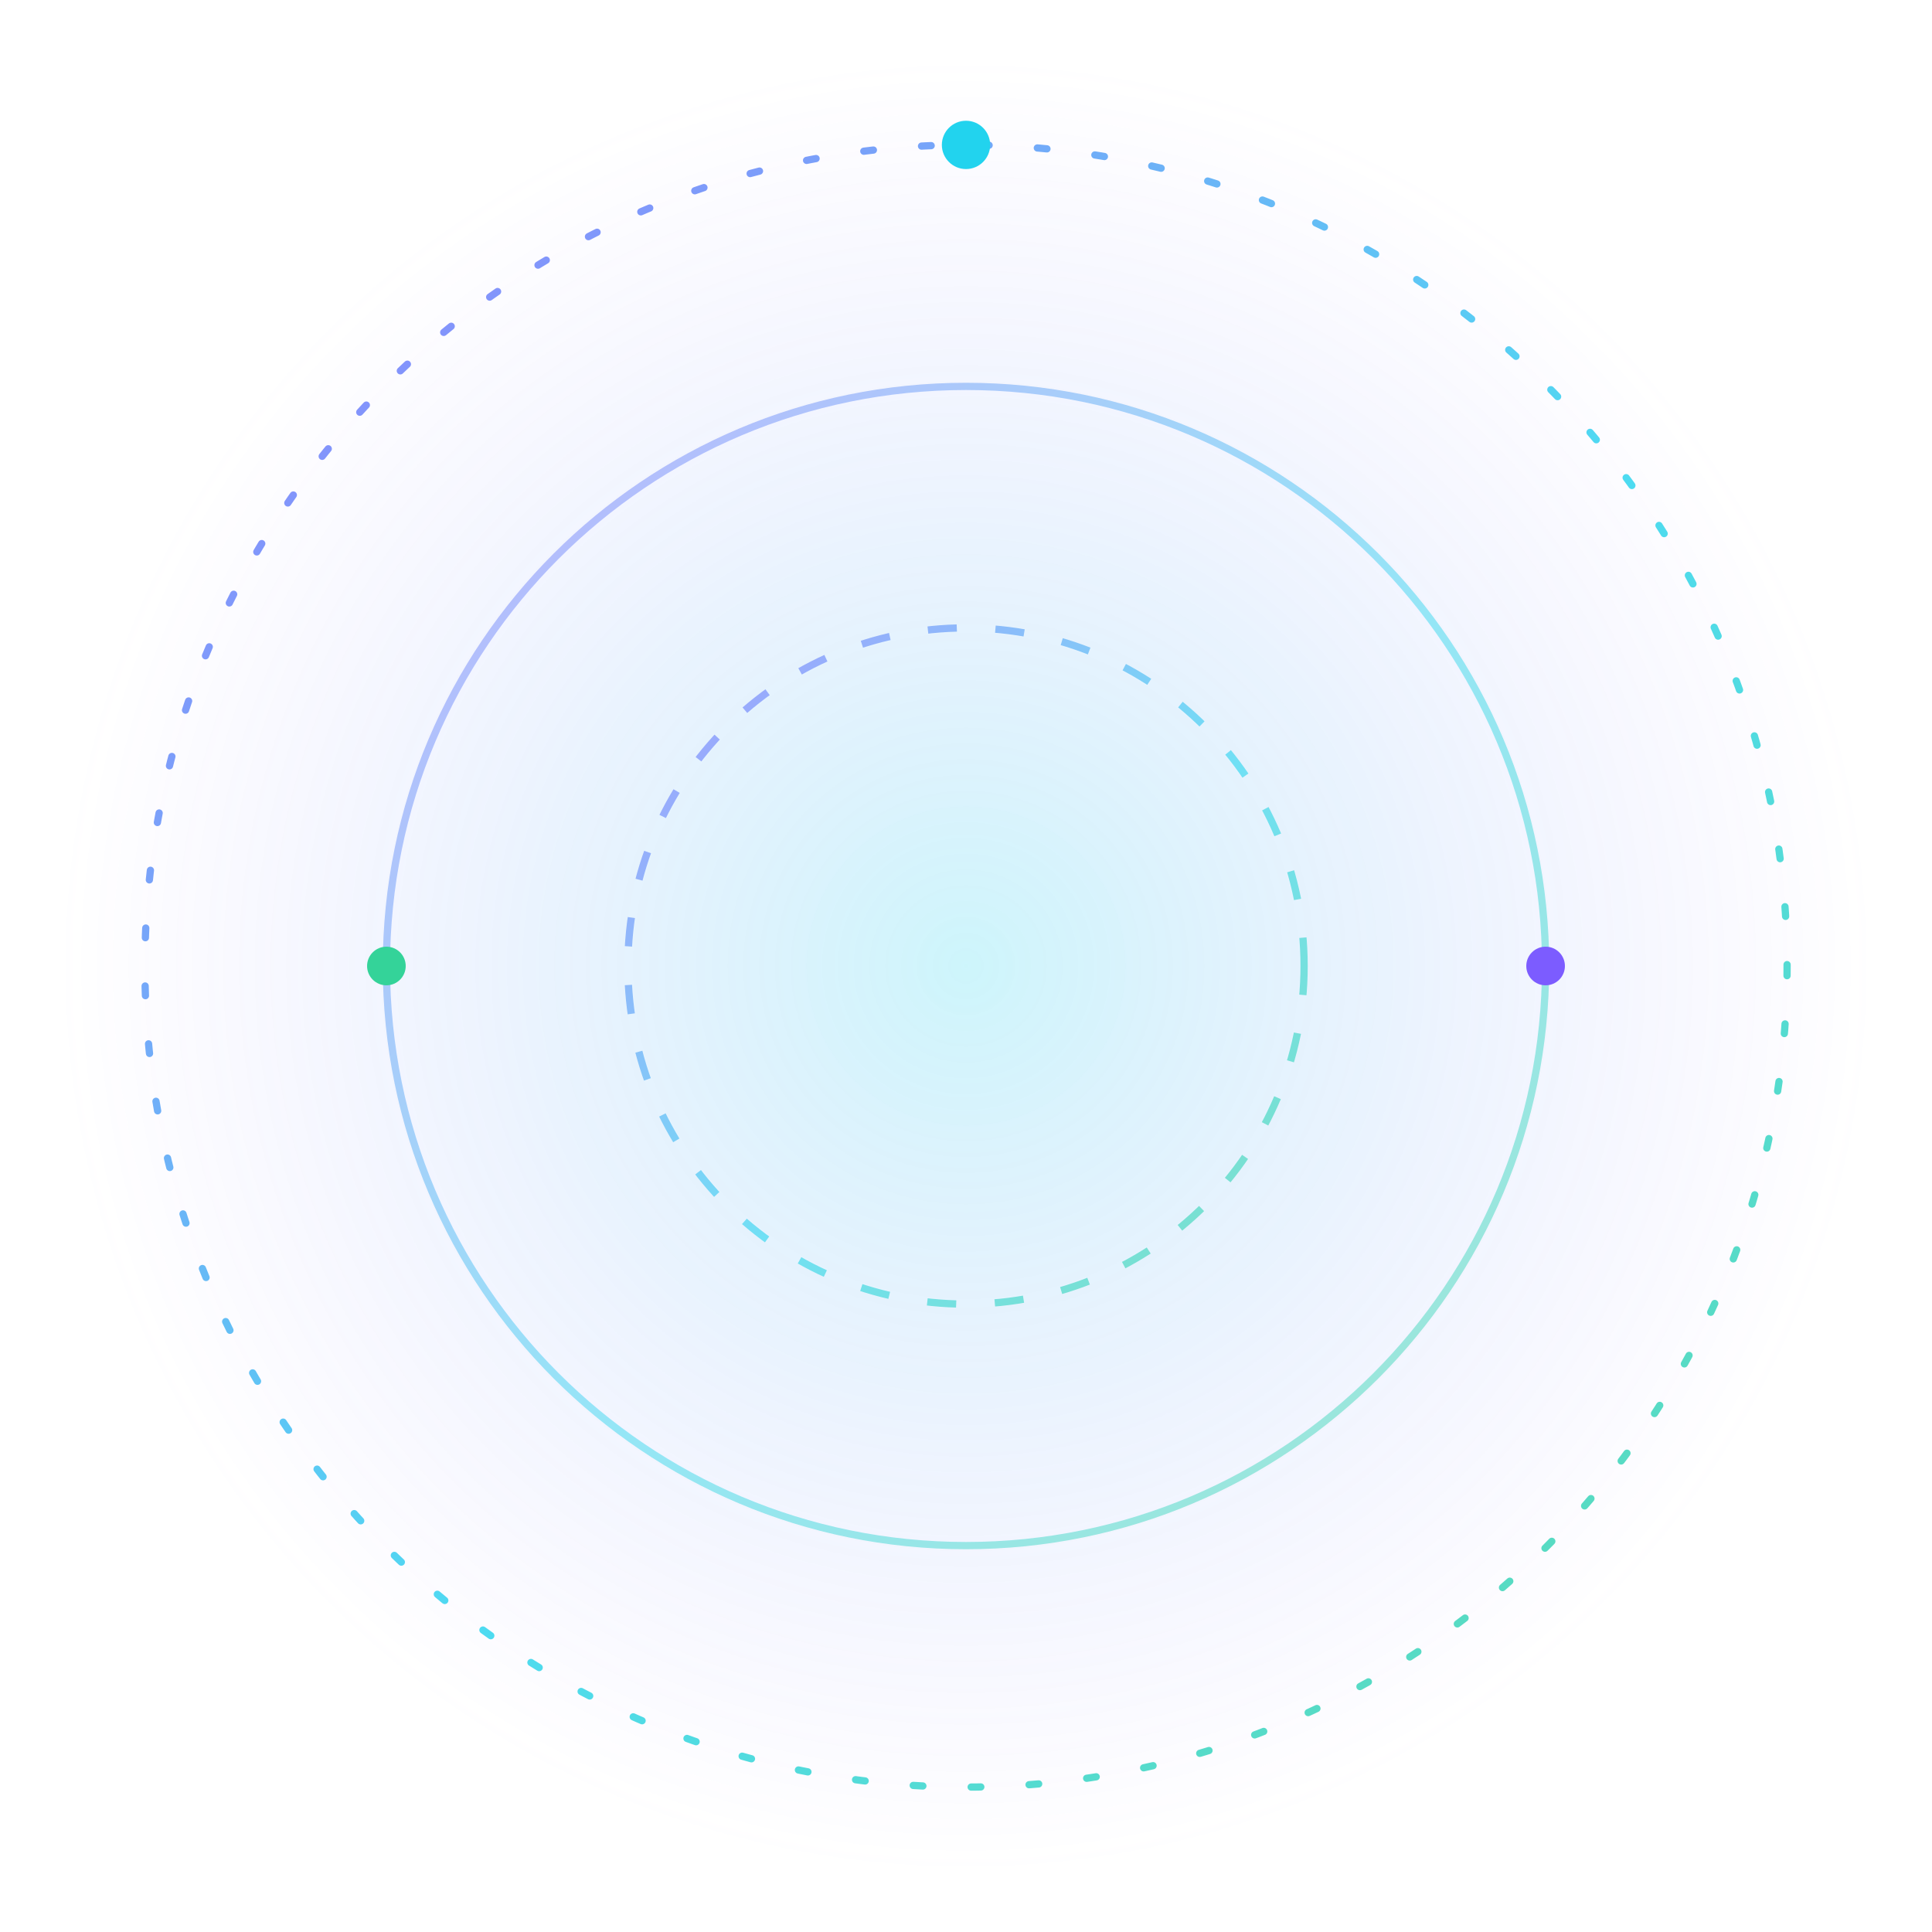
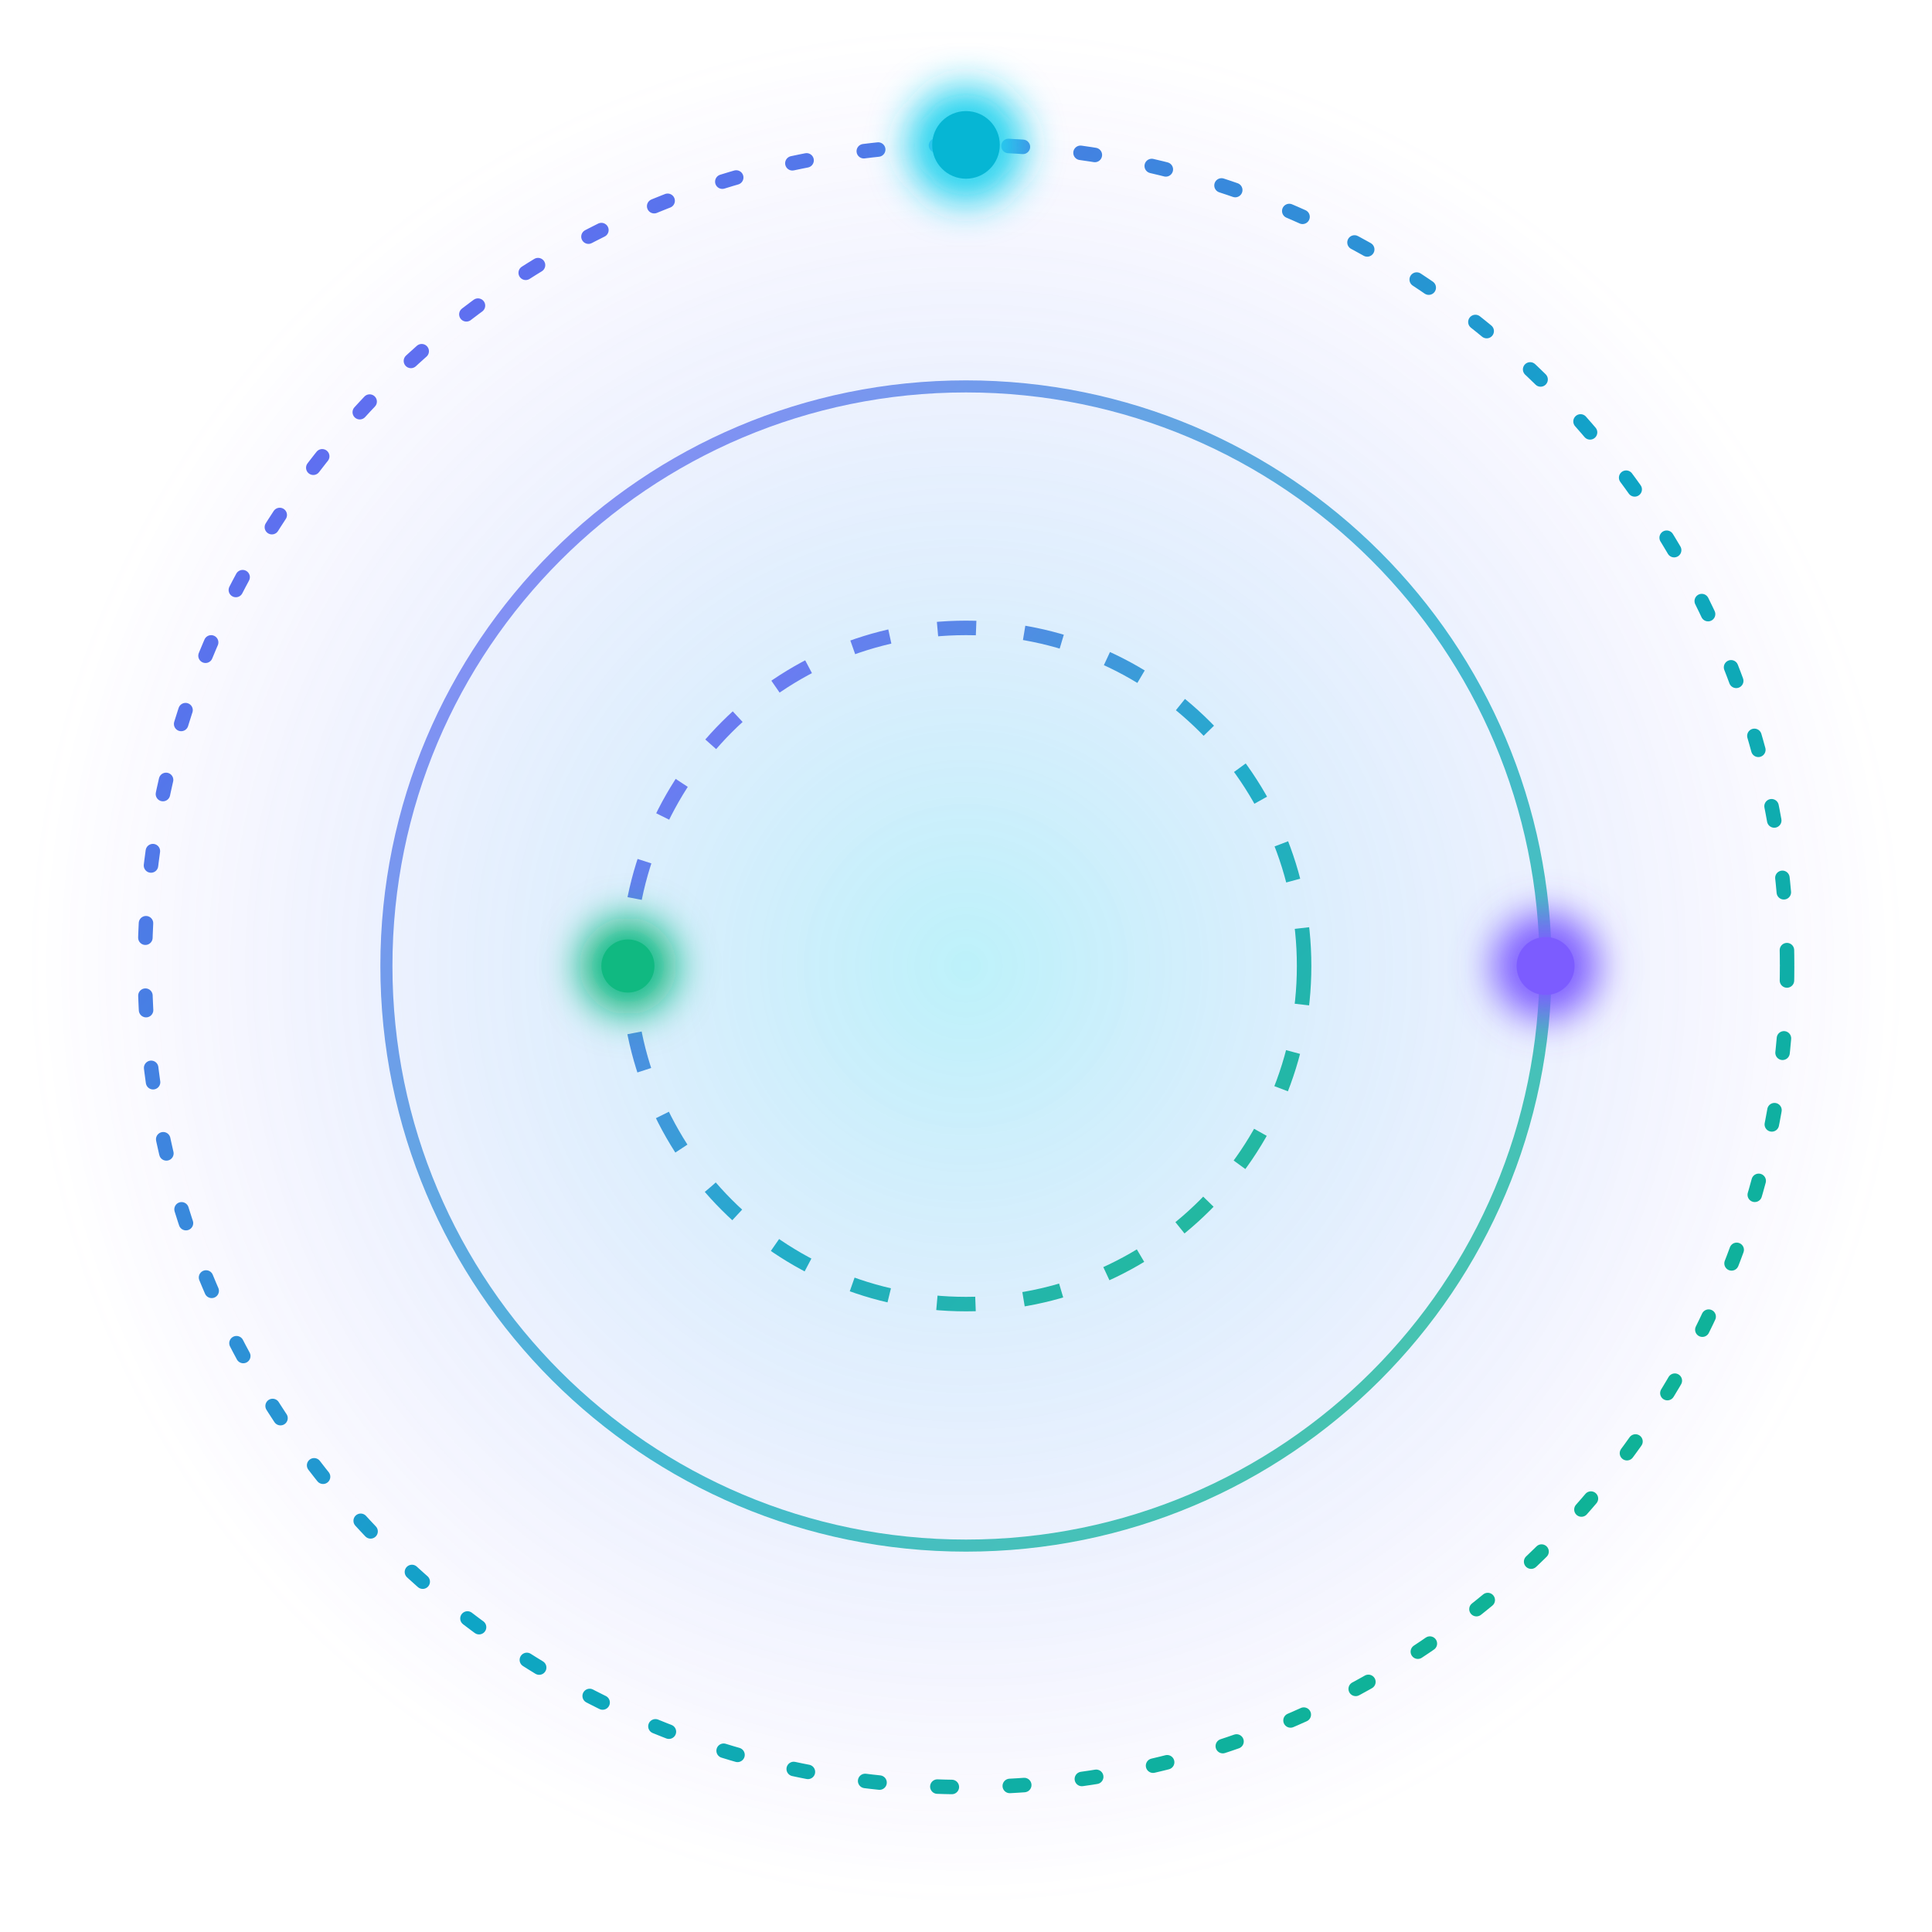
<svg xmlns="http://www.w3.org/2000/svg" viewBox="0 0 400 400" width="400" height="400" fill="none" aria-hidden="true">
  <defs>
    <linearGradient id="o" x1="0" y1="0" x2="1" y2="1">
      <stop offset="0" stop-color="#7c5cff" />
-       <stop offset="0.55" stop-color="#22d3ee" />
-       <stop offset="1" stop-color="#34d399" />
+       <stop offset="0.55" stop-color="#0ea5c6" />
+       <stop offset="1" stop-color="#10b981" />
    </linearGradient>
    <radialGradient id="c" cx="0.5" cy="0.5" r="0.5">
-       <stop offset="0" stop-color="#22d3ee" stop-opacity="0.45" />
+       <stop offset="0" stop-color="#22d3ee" stop-opacity="0.5" />
      <stop offset="1" stop-color="#7c5cff" stop-opacity="0" />
    </radialGradient>
+     <filter id="b" x="-100%" y="-100%" width="300%" height="300%">
+       <feGaussianBlur stdDeviation="4" />
+     </filter>
  </defs>
-   <circle cx="200" cy="200" r="190" fill="url(#c)" opacity="0.5" />
-   <circle cx="200" cy="200" r="170" stroke="url(#o)" stroke-width="1.5" stroke-dasharray="2 10" stroke-linecap="round" opacity="0.8" />
-   <circle cx="200" cy="200" r="120" stroke="url(#o)" stroke-width="1.5" opacity="0.45" />
-   <circle cx="200" cy="200" r="70" stroke="url(#o)" stroke-width="1.5" stroke-dasharray="6 8" opacity="0.6" />
-   <circle cx="200" cy="30" r="5" fill="#22d3ee" />
-   <circle cx="320" cy="200" r="4" fill="#7c5cff" />
-   <circle cx="80" cy="200" r="4" fill="#34d399" />
+   <circle cx="200" cy="200" r="195" fill="url(#c)" opacity="0.6" />
+   <circle cx="200" cy="200" r="170" stroke="url(#o)" stroke-width="3" stroke-dasharray="3 12" stroke-linecap="round" />
+   <circle cx="200" cy="200" r="120" stroke="url(#o)" stroke-width="2.5" opacity="0.75" />
+   <circle cx="200" cy="200" r="70" stroke="url(#o)" stroke-width="3" stroke-dasharray="8 10" opacity="0.9" />
+   <g>
+     <animateTransform attributeName="transform" type="rotate" from="0 200 200" to="360 200 200" dur="9s" repeatCount="indefinite" />
+     <circle cx="200" cy="30" r="12" fill="#22d3ee" filter="url(#b)" />
+     <circle cx="200" cy="30" r="7" fill="#06b6d4" />
+   </g>
+   <g>
+     <animateTransform attributeName="transform" type="rotate" from="360 200 200" to="0 200 200" dur="14s" repeatCount="indefinite" />
+     <circle cx="320" cy="200" r="11" fill="#7c5cff" filter="url(#b)" />
+     <circle cx="320" cy="200" r="6" fill="#7c5cff" />
+   </g>
+   <g>
+     <animateTransform attributeName="transform" type="rotate" from="0 200 200" to="360 200 200" dur="20s" repeatCount="indefinite" />
+     <circle cx="130" cy="200" r="10" fill="#10b981" filter="url(#b)" />
+     <circle cx="130" cy="200" r="5.5" fill="#10b981" />
+   </g>
</svg>
